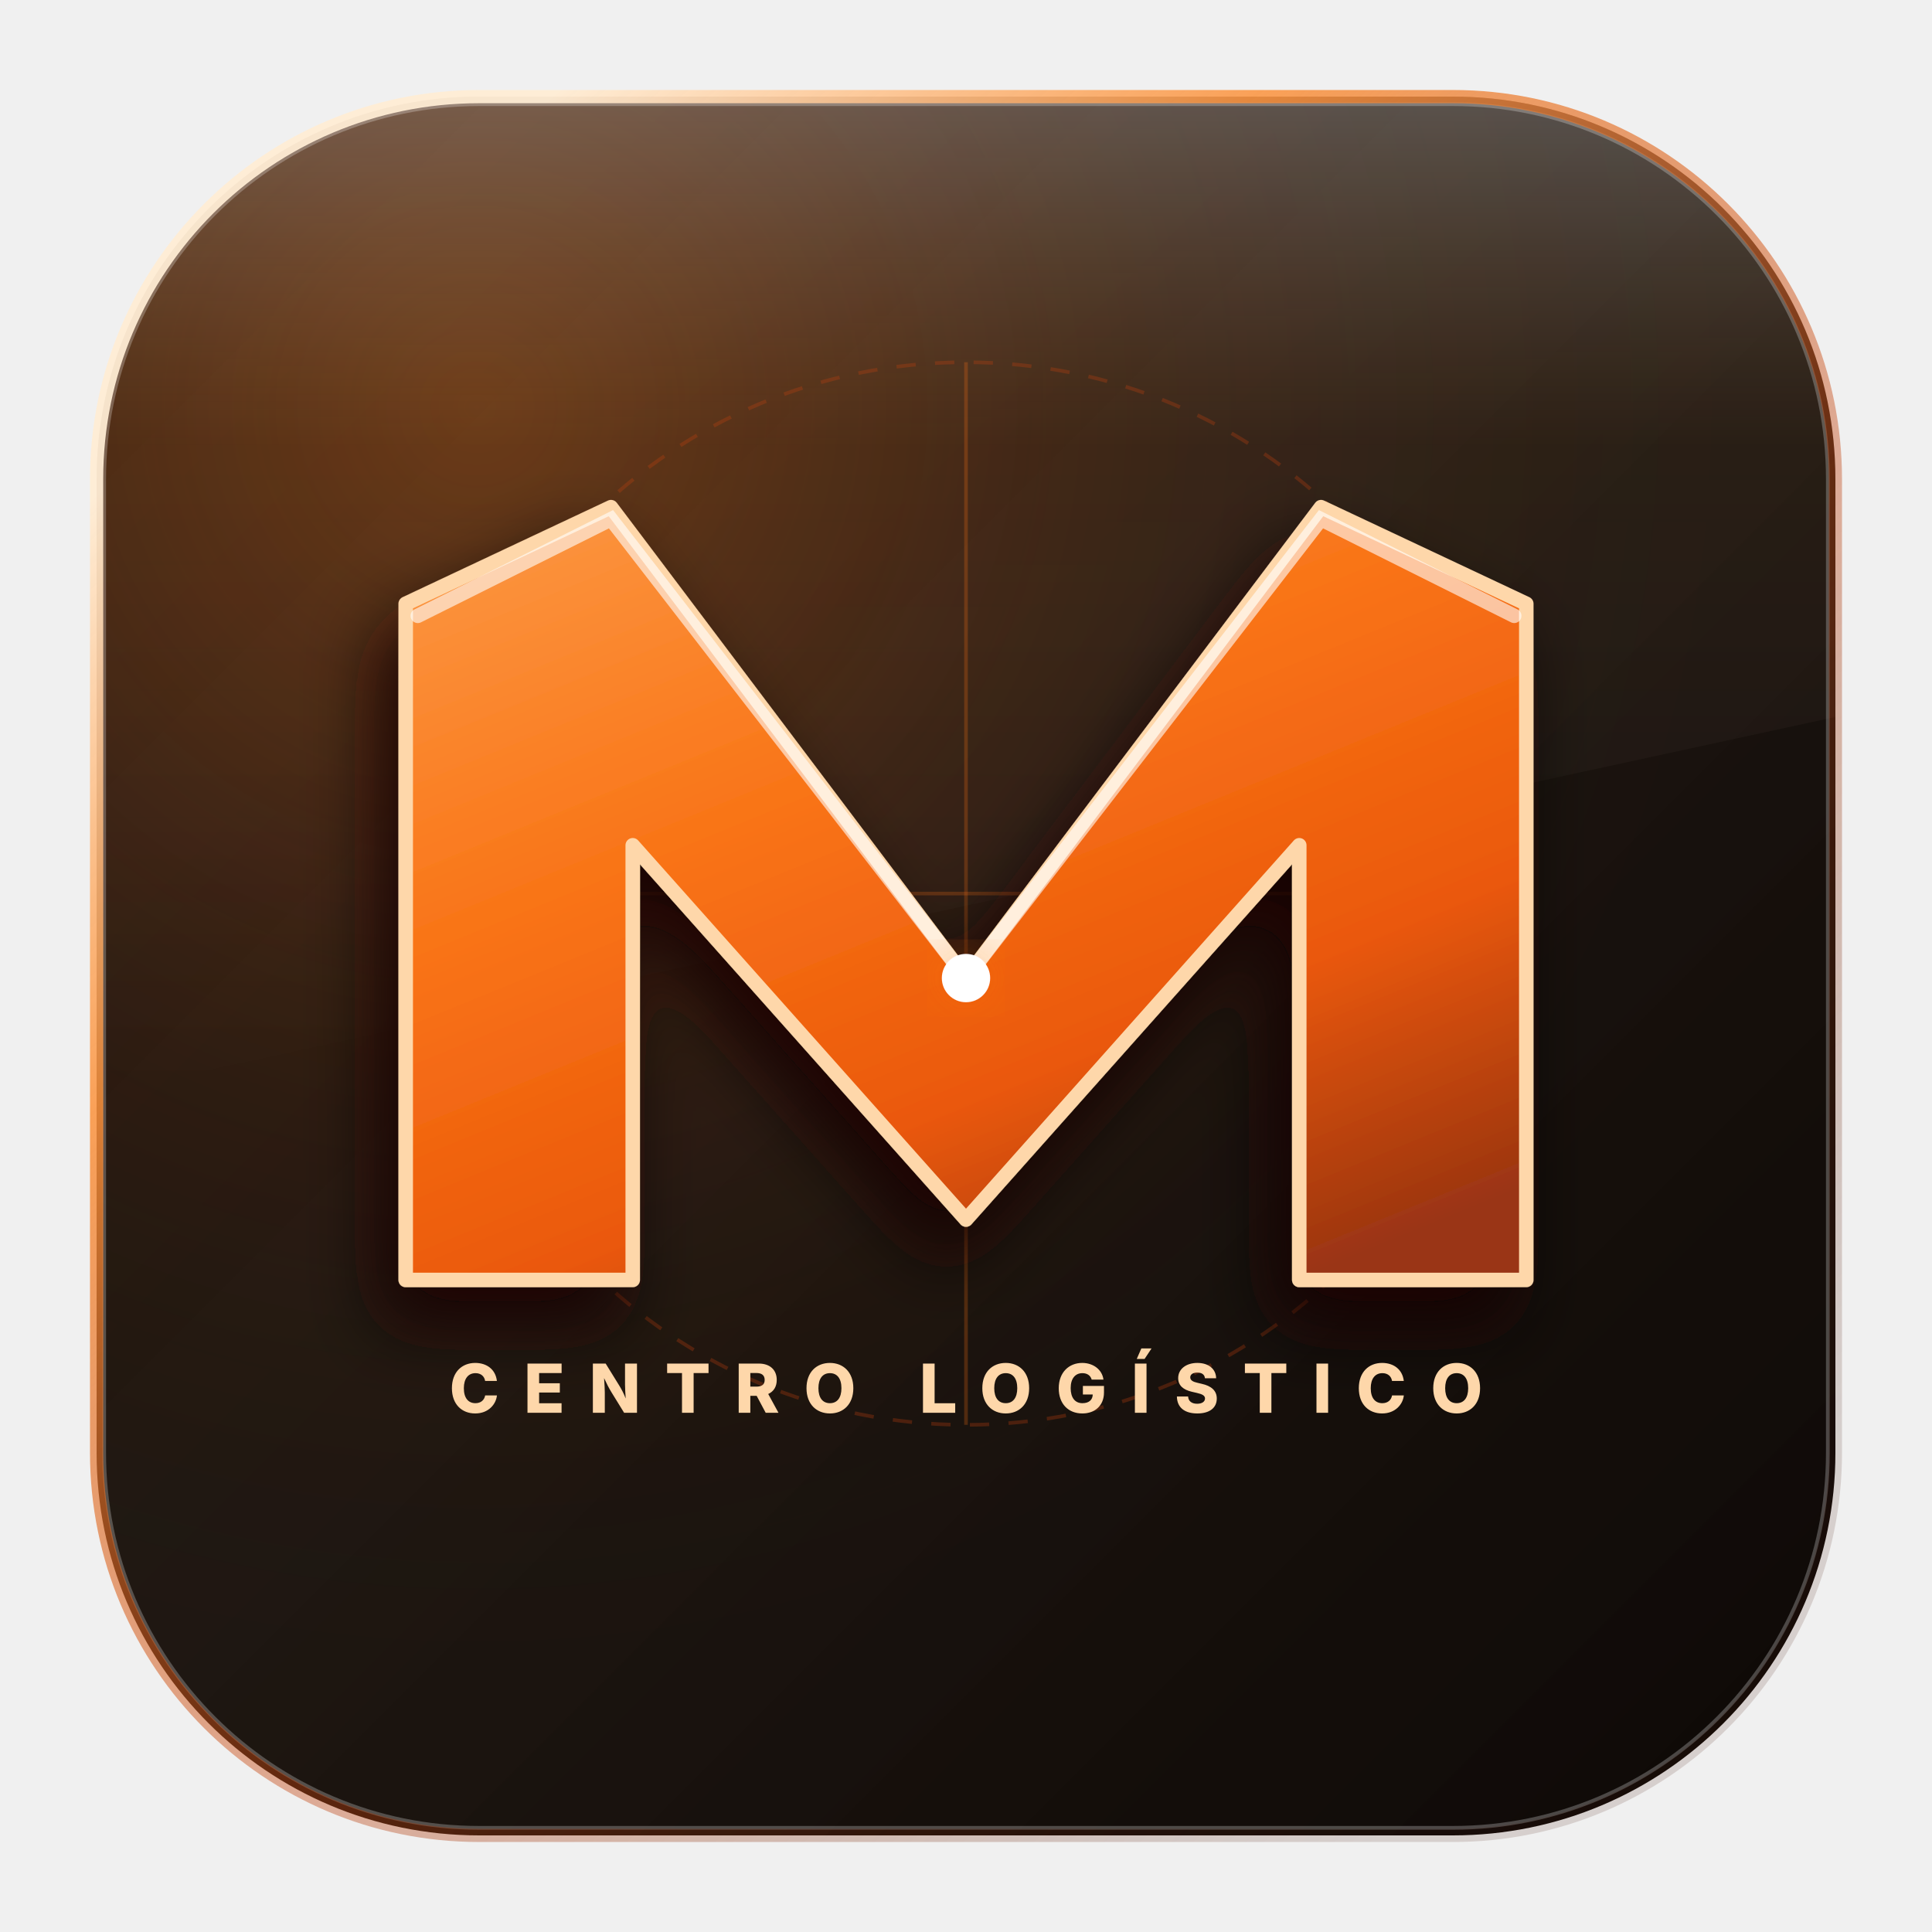
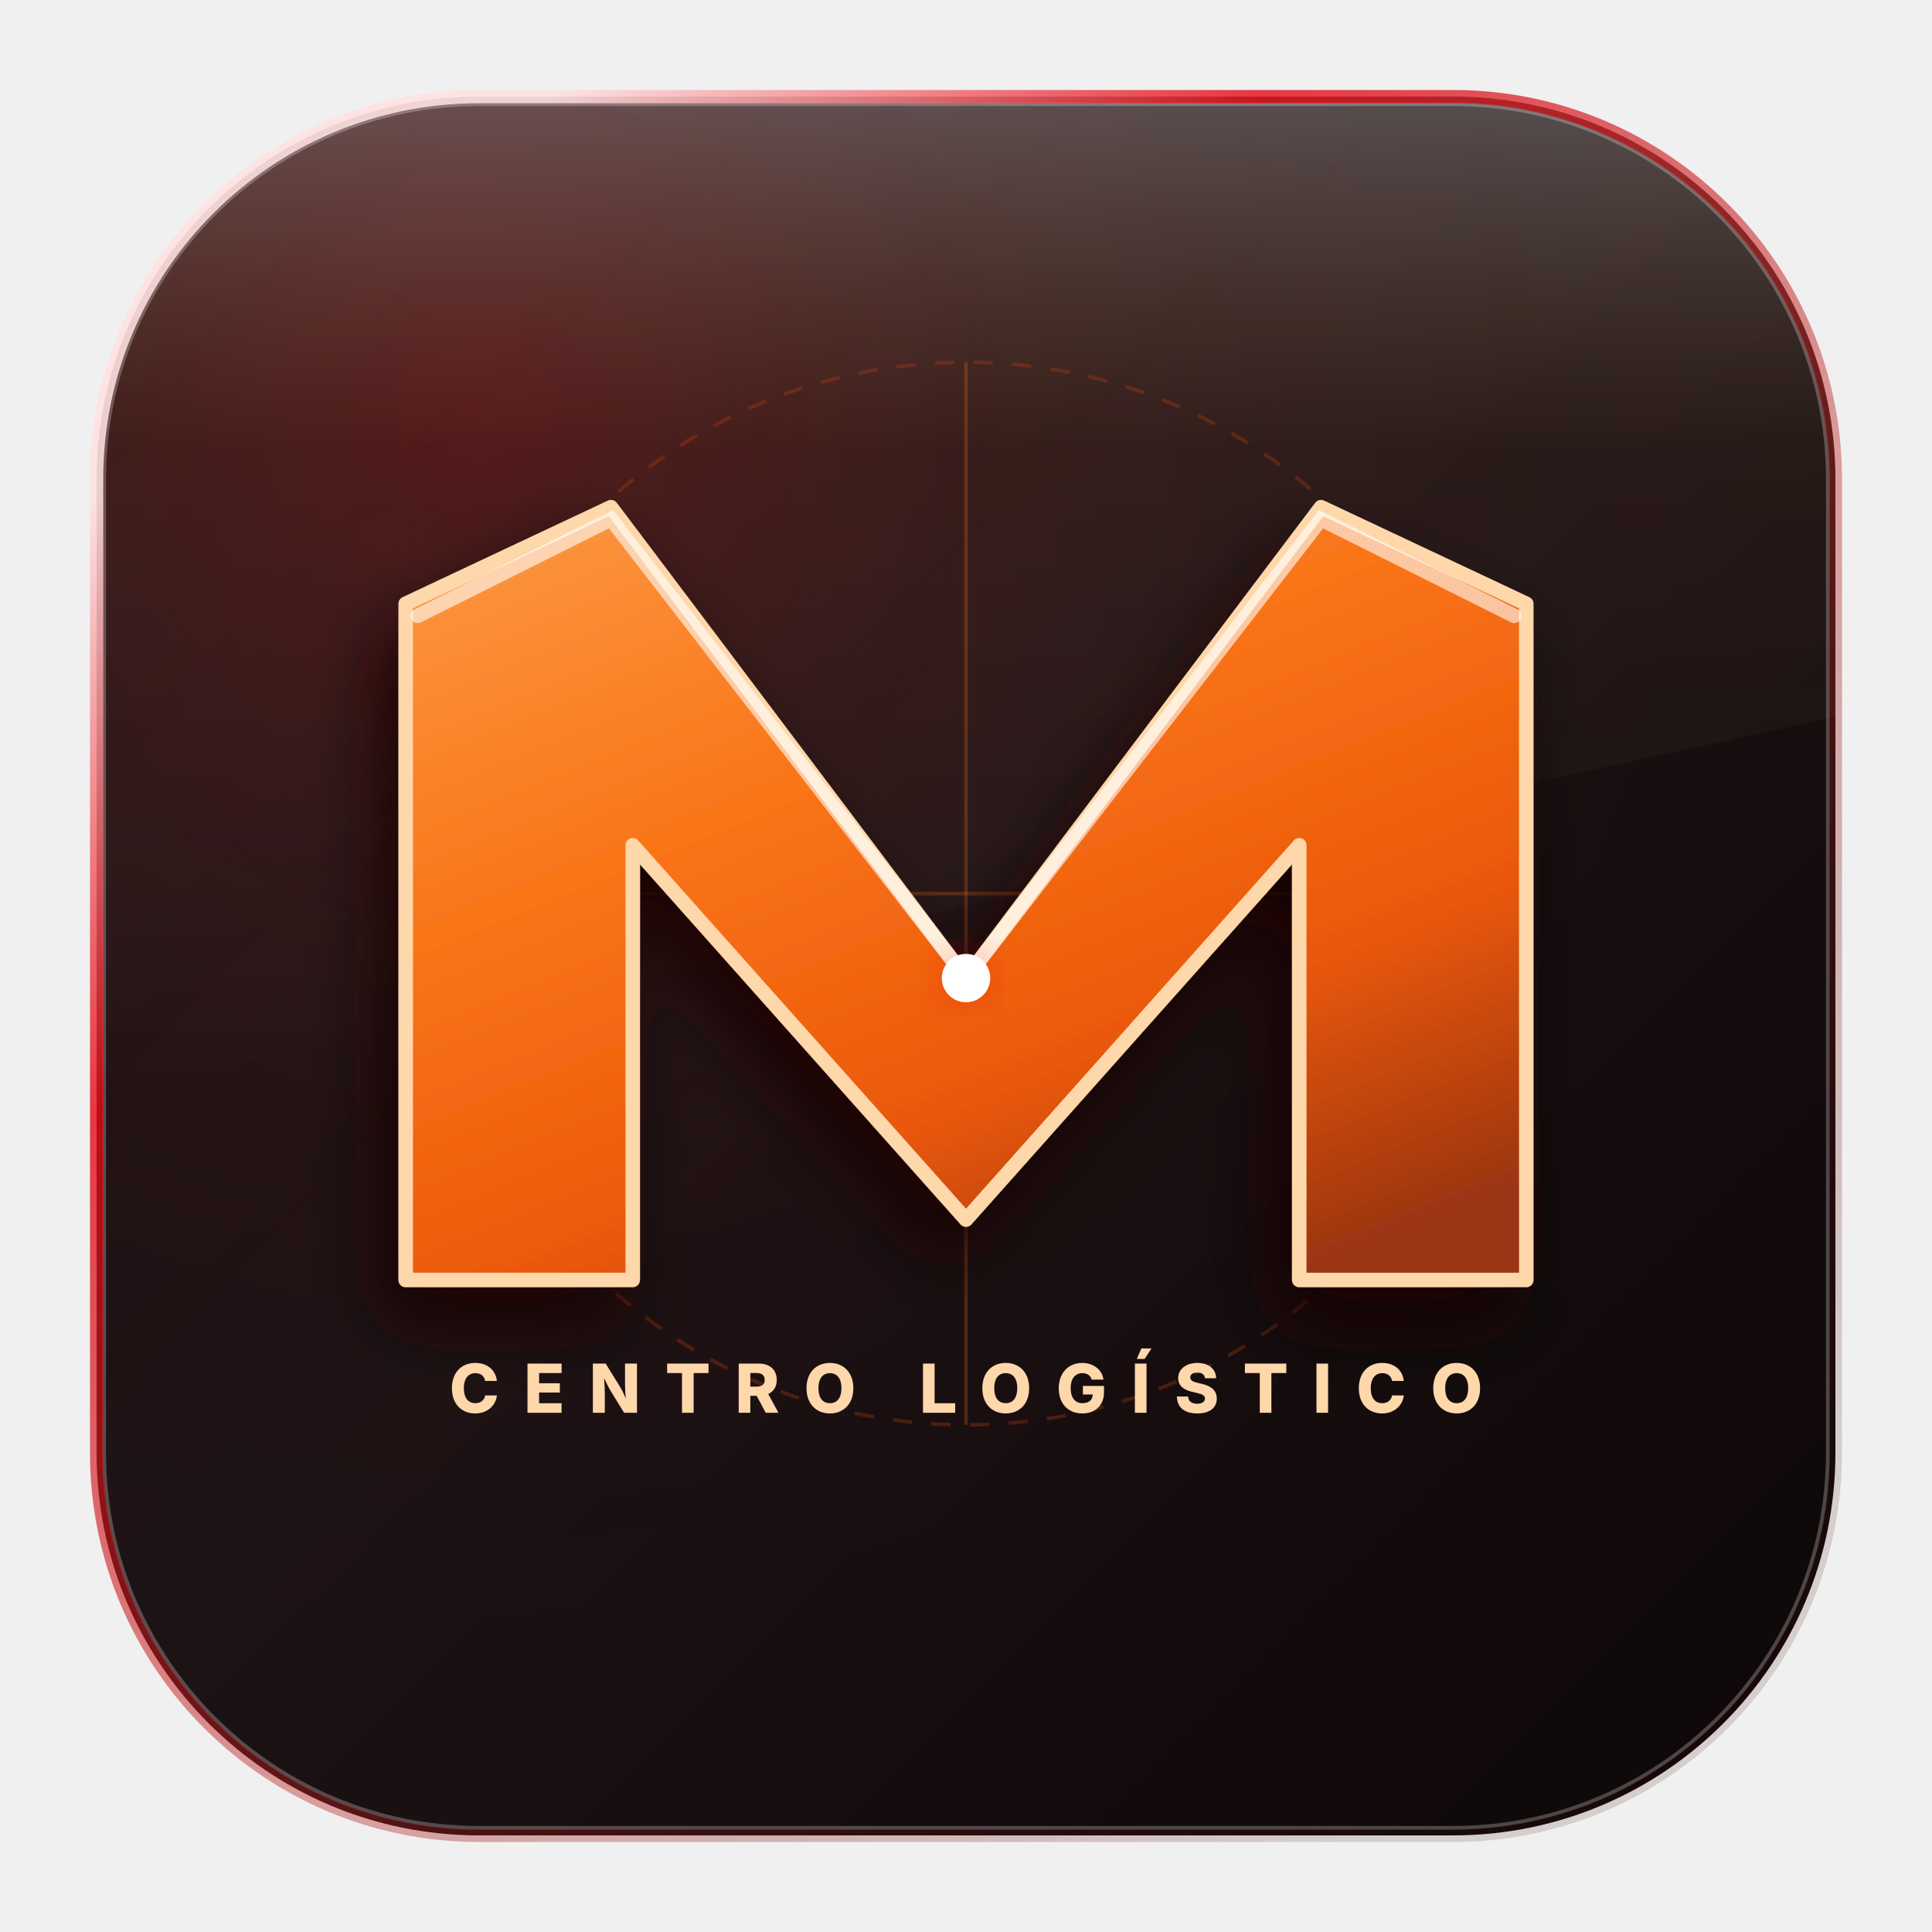
<svg xmlns="http://www.w3.org/2000/svg" viewBox="0 0 1024 1024" width="1024" height="1024">
  <defs>
    <filter id="mega3-shadow" x="-20%" y="-20%" width="140%" height="140%">
      <feDropShadow dx="-8" dy="16" stdDeviation="15" flood-color="#140500" flood-opacity="0.9" />
    </filter>
    <filter id="mega3-glow" x="-30%" y="-30%" width="160%" height="160%">
-       <feDropShadow dx="0" dy="0" stdDeviation="14" flood-color="#F97316" flood-opacity="0.8" />
+       <feDropShadow dx="0" dy="0" stdDeviation="10" flood-color="#E50914" flood-opacity="0.35" />
    </filter>
    <linearGradient id="mega3-glass-base" x1="0%" y1="0%" x2="100%" y2="100%">
-       <stop offset="0%" stop-color="#1A0F06" stop-opacity="0.96" />
-       <stop offset="45%" stop-color="#120A04" stop-opacity="0.94" />
-       <stop offset="100%" stop-color="#080301" stop-opacity="0.98" />
+       <stop offset="0%" stop-color="#180A0C" stop-opacity="0.96" />
+       <stop offset="45%" stop-color="#100507" stop-opacity="0.94" />
+       <stop offset="100%" stop-color="#080102" stop-opacity="0.98" />
    </linearGradient>
    <radialGradient id="mega3-glass-glow" cx="22%" cy="18%" r="75%">
-       <stop offset="0%" stop-color="#F97316" stop-opacity="0.30" />
-       <stop offset="45%" stop-color="#EA580C" stop-opacity="0.10" />
-       <stop offset="100%" stop-color="#1A0F06" stop-opacity="0" />
+       <stop offset="0%" stop-color="#E50914" stop-opacity="0.22" />
+       <stop offset="40%" stop-color="#B91C1C" stop-opacity="0.08" />
+       <stop offset="100%" stop-color="#180A0C" stop-opacity="0" />
    </radialGradient>
    <linearGradient id="mega3-rim-border" x1="15%" y1="10%" x2="85%" y2="90%">
-       <stop offset="0%" stop-color="#FFEDD5" stop-opacity="0.95" />
-       <stop offset="25%" stop-color="#FB923C" stop-opacity="0.85" />
-       <stop offset="60%" stop-color="#C2410C" stop-opacity="0.4" />
-       <stop offset="100%" stop-color="#431407" stop-opacity="0.15" />
+       <stop offset="0%" stop-color="#FEE2E2" stop-opacity="0.9" />
+       <stop offset="25%" stop-color="#E50914" stop-opacity="0.8" />
+       <stop offset="60%" stop-color="#B91C1C" stop-opacity="0.4" />
+       <stop offset="100%" stop-color="#450A0A" stop-opacity="0.15" />
    </linearGradient>
    <linearGradient id="mega3-specular-top" x1="0%" y1="0%" x2="0%" y2="100%">
      <stop offset="0%" stop-color="#FFFFFF" stop-opacity="0.25" />
      <stop offset="35%" stop-color="#FDBA74" stop-opacity="0.06" />
      <stop offset="100%" stop-color="#FFFFFF" stop-opacity="0" />
    </linearGradient>
    <linearGradient id="mega3-orange-grad" x1="20%" y1="0%" x2="80%" y2="100%">
      <stop offset="0%" stop-color="#FB923C" />
      <stop offset="35%" stop-color="#F97316" />
      <stop offset="70%" stop-color="#EA580C" />
      <stop offset="100%" stop-color="#9A3412" />
    </linearGradient>
    <clipPath id="mega3-plaque-clip">
      <rect x="51.2" y="51.2" width="921.6" height="921.6" rx="202.75" ry="202.75" />
    </clipPath>
  </defs>
  <g clip-path="url(#mega3-plaque-clip)">
    <rect x="51.2" y="51.2" width="921.6" height="921.6" fill="url(#mega3-glass-base)" />
    <rect x="51.2" y="51.2" width="921.6" height="921.6" fill="url(#mega3-glass-glow)" />
    <path d="M 51.2 51.2 L 972.8 51.2 L 972.8 380 L 51.2 580 Z" fill="url(#mega3-specular-top)" />
    <g transform="translate(512 512) scale(1.28) translate(-512 -430)">
      <circle cx="512" cy="400" r="220" fill="none" stroke="#C2410C" stroke-width="1.5" stroke-dasharray="8 8" opacity="0.3" />
      <line x1="512" y1="180" x2="512" y2="620" stroke="#F97316" stroke-width="1.5" stroke-opacity="0.25" />
      <line x1="292" y1="400" x2="732" y2="400" stroke="#F97316" stroke-width="1.5" stroke-opacity="0.25" />
      <g filter="url(#mega3-shadow)">
        <path d="M 280 560                 L 280 280                 L 365 240                 L 512 435                 L 659 240                 L 744 280                 L 744 560                 L 650 560                 L 650 380                 L 512 535                 L 374 380                 L 374 560 Z" fill="url(#mega3-orange-grad)" stroke="#FED7AA" stroke-width="6" stroke-linejoin="round" />
        <path d="M 285 285 L 365 245 L 512 435 L 659 245 L 739 285" fill="none" stroke="#FFFFFF" stroke-width="6" stroke-linecap="round" opacity="0.6" />
      </g>
      <text x="512" y="615" font-family="system-ui, -apple-system, sans-serif" font-size="28" font-weight="800" fill="#FED7AA" letter-spacing="10" text-anchor="middle">CENTRO LOGÍSTICO</text>
      <circle cx="512" cy="435" r="10" fill="#FFFFFF" filter="url(#mega3-glow)" />
    </g>
    <rect x="55.2" y="55.2" width="913.6" height="913.6" rx="198.75" ry="198.75" fill="none" stroke="#FFFFFF" stroke-width="2" stroke-opacity="0.25" />
  </g>
  <rect x="51.2" y="51.2" width="921.6" height="921.6" rx="202.75" ry="202.75" fill="none" stroke="url(#mega3-rim-border)" stroke-width="7" />
</svg>
